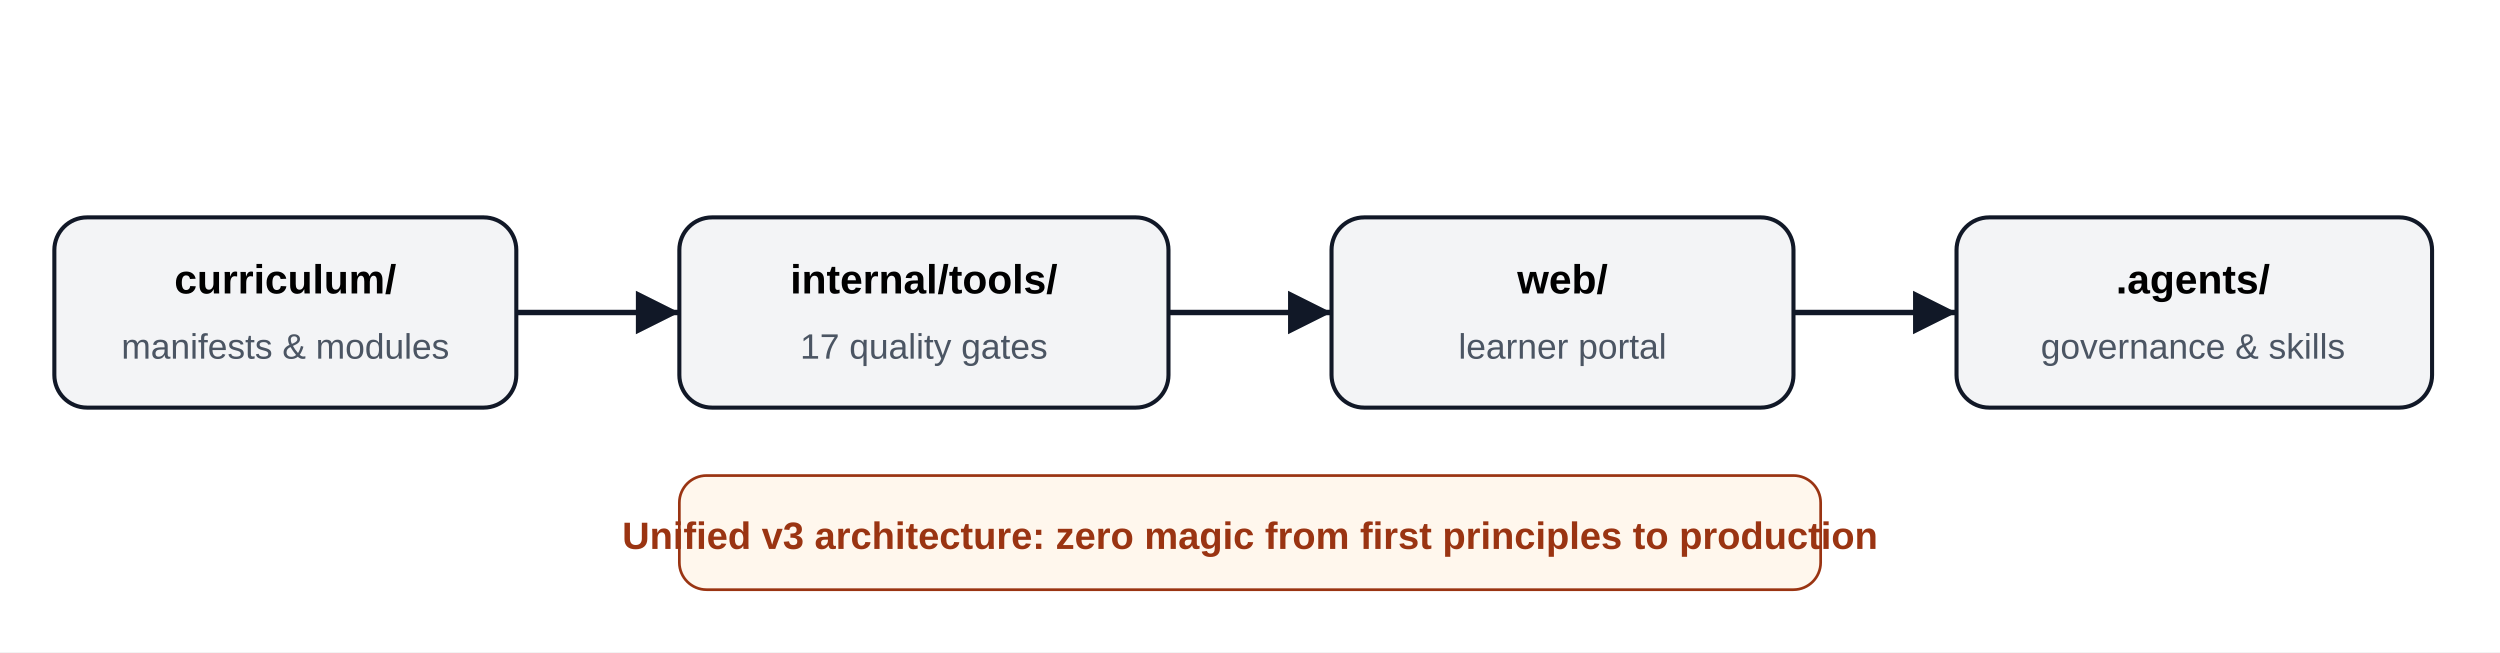
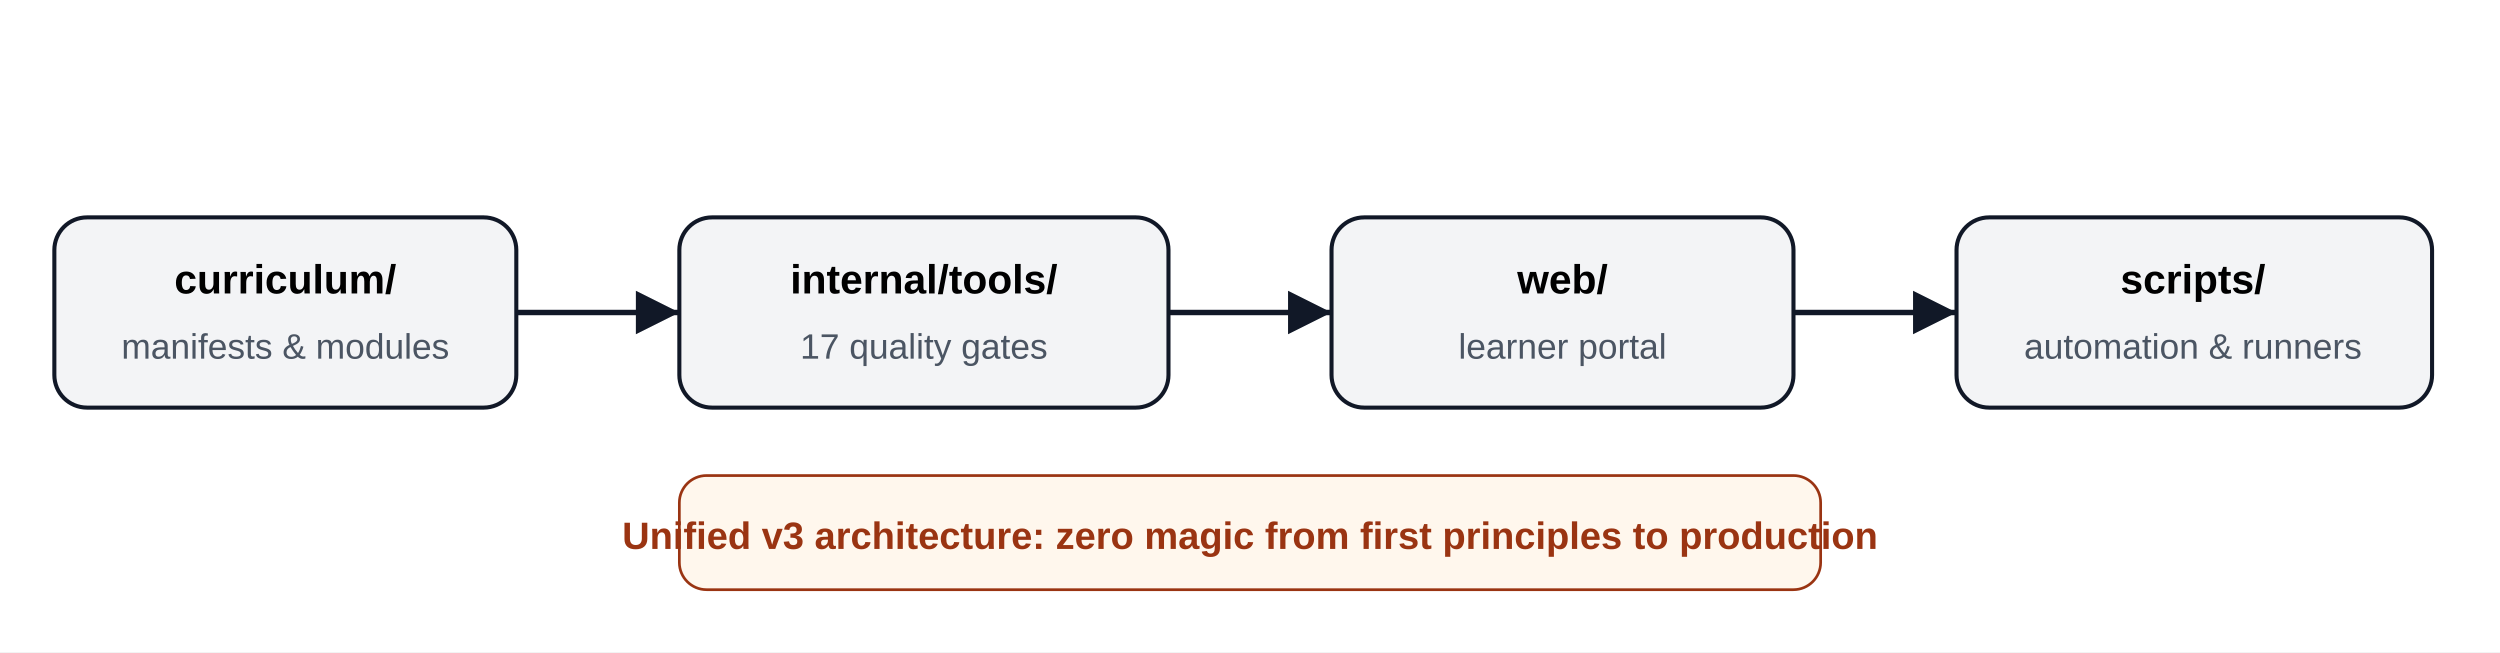
<svg xmlns="http://www.w3.org/2000/svg" width="920" height="240" viewBox="0 0 920 240" role="img" aria-labelledby="title desc">
  <rect width="920" height="240" fill="#ffffff" />
  <g font-family="Arial, sans-serif" font-size="15">
    <rect x="20" y="80" width="170" height="70" rx="12" fill="#f3f4f6" stroke="#111827" stroke-width="1.5" />
    <text x="105" y="108" text-anchor="middle" font-weight="700">curriculum/</text>
    <text x="105" y="132" text-anchor="middle" font-size="13" fill="#4b5563">manifests &amp; modules</text>
    <line x1="190" y1="115" x2="250" y2="115" stroke="#111827" stroke-width="2" marker-end="url(#arrow)" />
    <rect x="250" y="80" width="180" height="70" rx="12" fill="#f3f4f6" stroke="#111827" stroke-width="1.5" />
    <text x="340" y="108" text-anchor="middle" font-weight="700">internal/tools/</text>
    <text x="340" y="132" text-anchor="middle" font-size="13" fill="#4b5563">17 quality gates</text>
    <line x1="430" y1="115" x2="490" y2="115" stroke="#111827" stroke-width="2" marker-end="url(#arrow)" />
    <rect x="490" y="80" width="170" height="70" rx="12" fill="#f3f4f6" stroke="#111827" stroke-width="1.5" />
    <text x="575" y="108" text-anchor="middle" font-weight="700">web/</text>
    <text x="575" y="132" text-anchor="middle" font-size="13" fill="#4b5563">learner portal</text>
    <line x1="660" y1="115" x2="720" y2="115" stroke="#111827" stroke-width="2" marker-end="url(#arrow)" />
    <rect x="720" y="80" width="175" height="70" rx="12" fill="#f3f4f6" stroke="#111827" stroke-width="1.5" />
-     <text x="807" y="108" text-anchor="middle" font-weight="700">.agents/</text>
-     <text x="807" y="132" text-anchor="middle" font-size="13" fill="#4b5563">governance &amp; skills</text>
+     <text x="807" y="108" text-anchor="middle" font-weight="700">scripts/</text>
+     <text x="807" y="132" text-anchor="middle" font-size="13" fill="#4b5563">automation &amp; runners</text>
    <rect x="250" y="175" width="420" height="42" rx="10" fill="#fff7ed" stroke="#9a3412" />
    <text x="460" y="202" text-anchor="middle" font-size="14" fill="#9a3412" font-weight="600">Unified v3 architecture: zero magic from first principles to production</text>
  </g>
  <defs>
    <marker id="arrow" markerWidth="12" markerHeight="12" refX="10" refY="6" orient="auto">
      <path d="M2,2 L10,6 L2,10 Z" fill="#111827" />
    </marker>
  </defs>
</svg>
